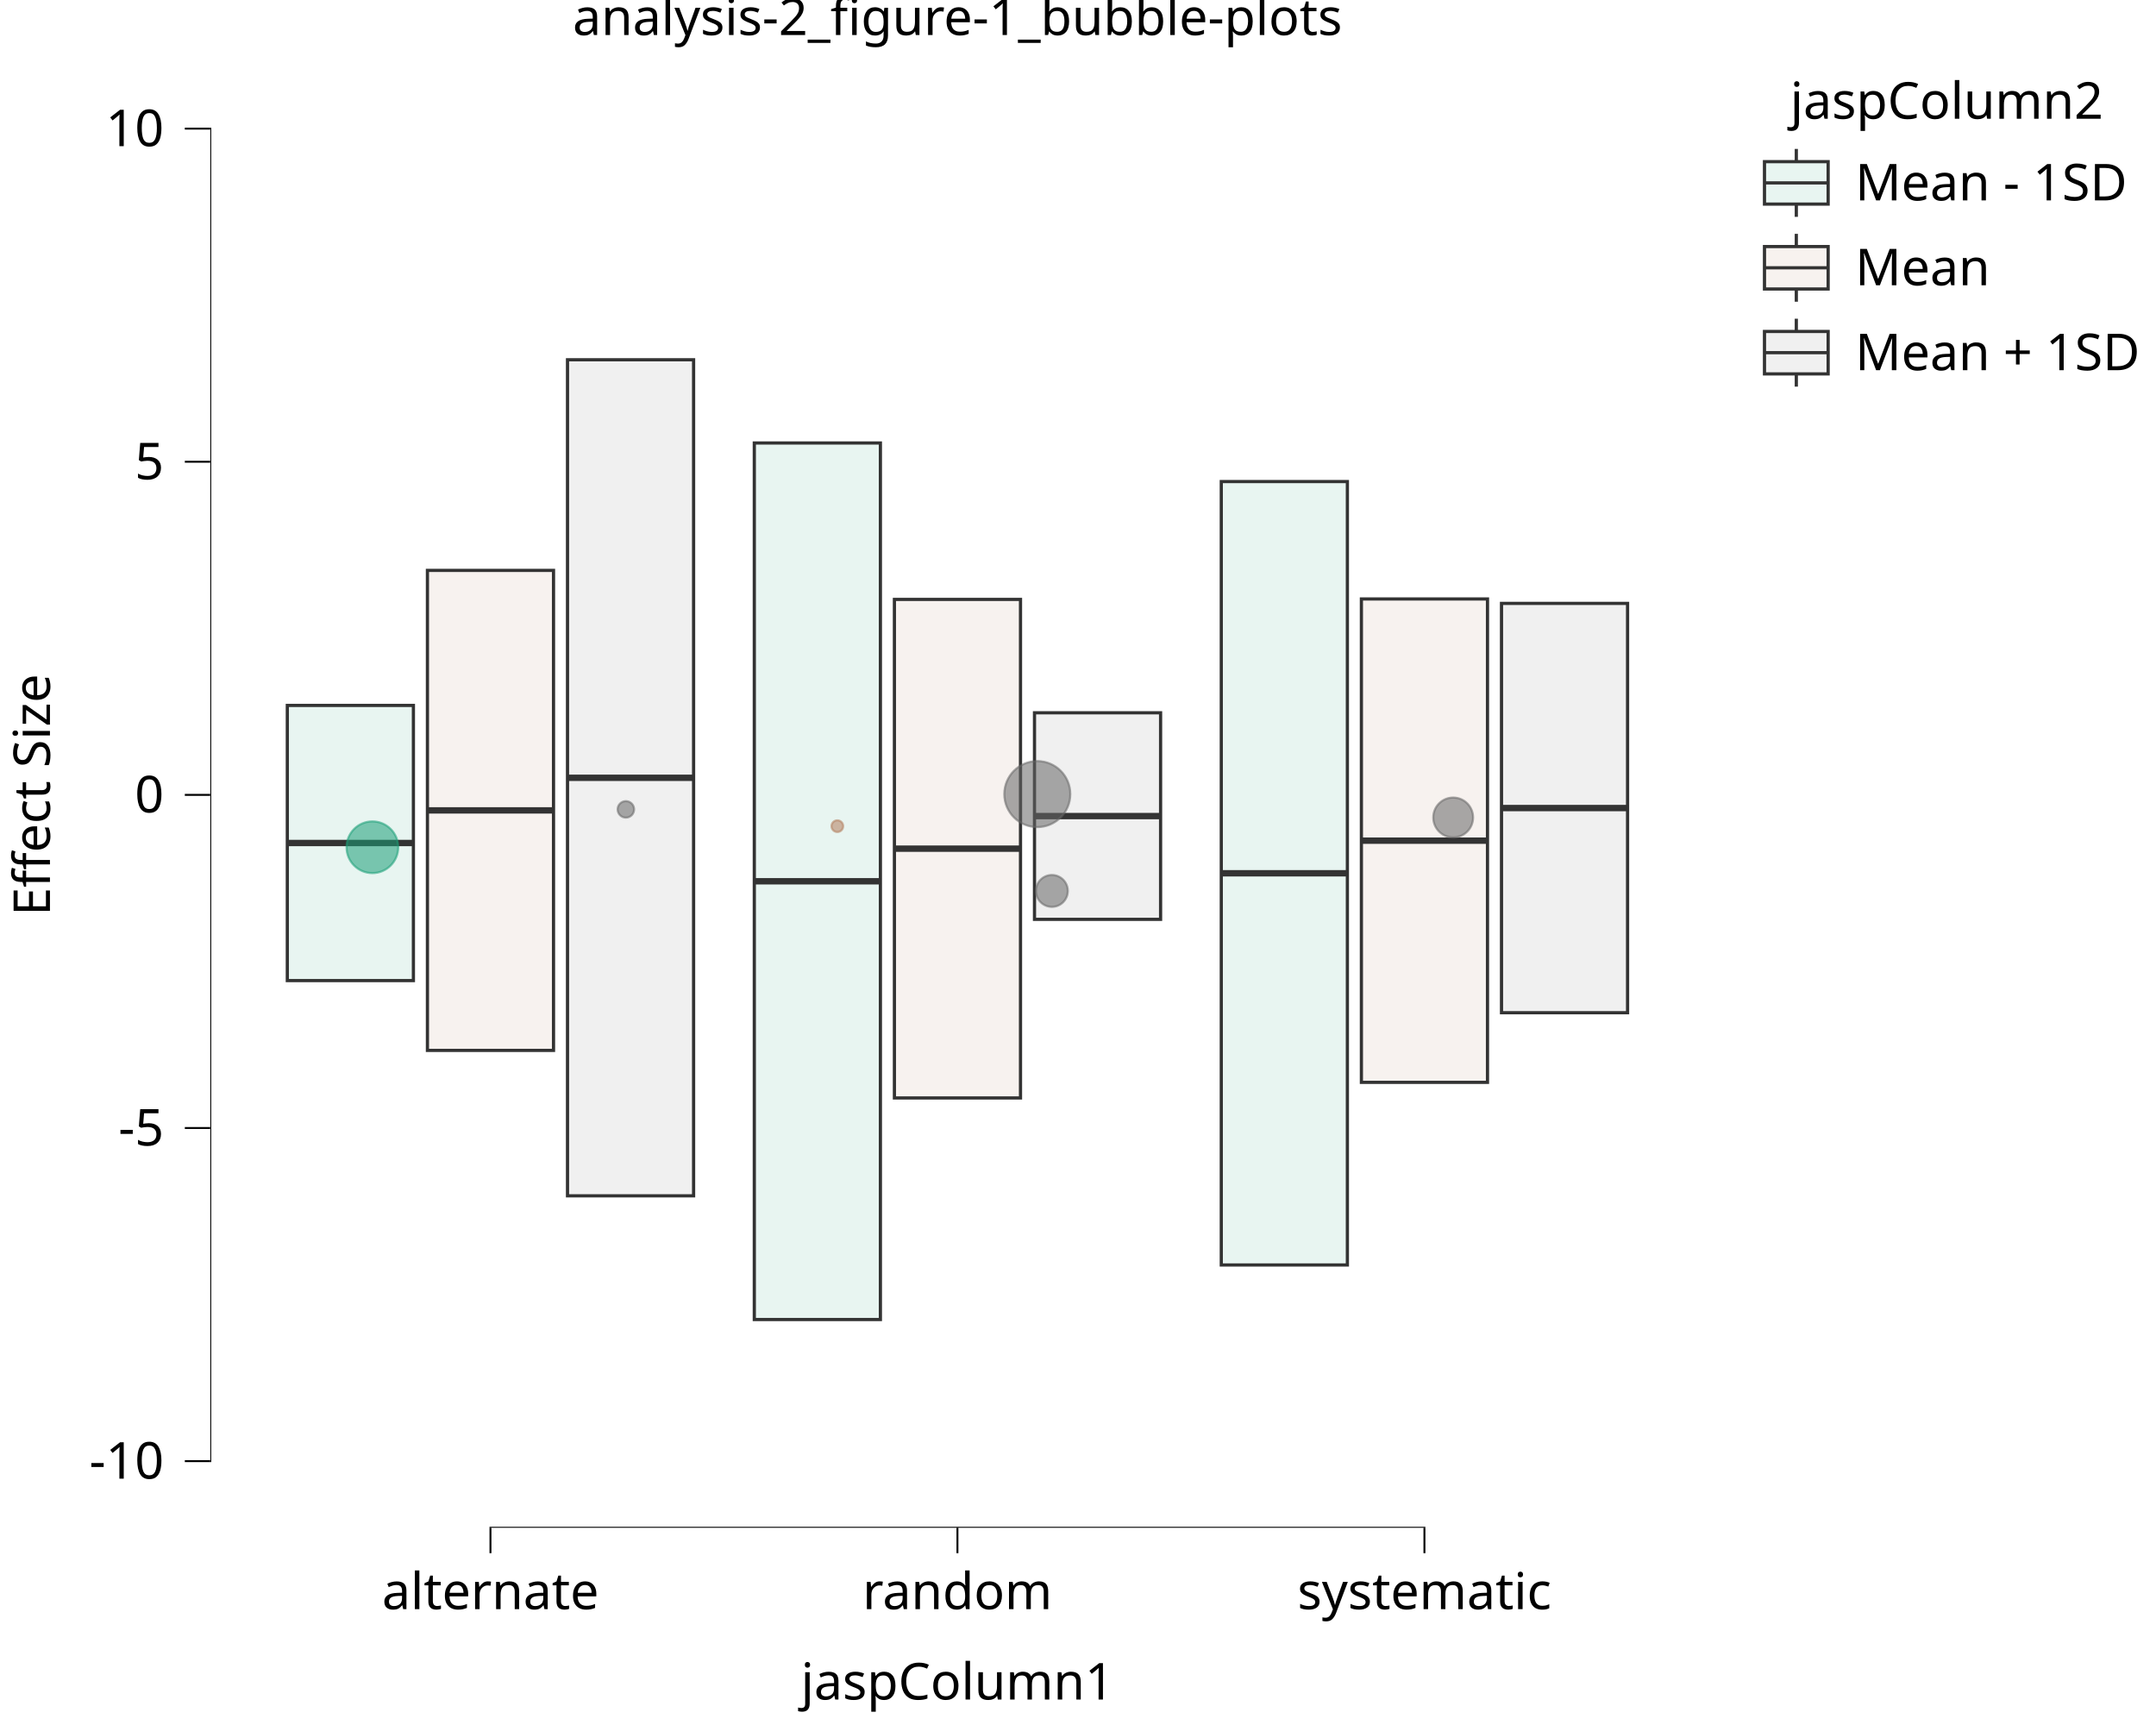
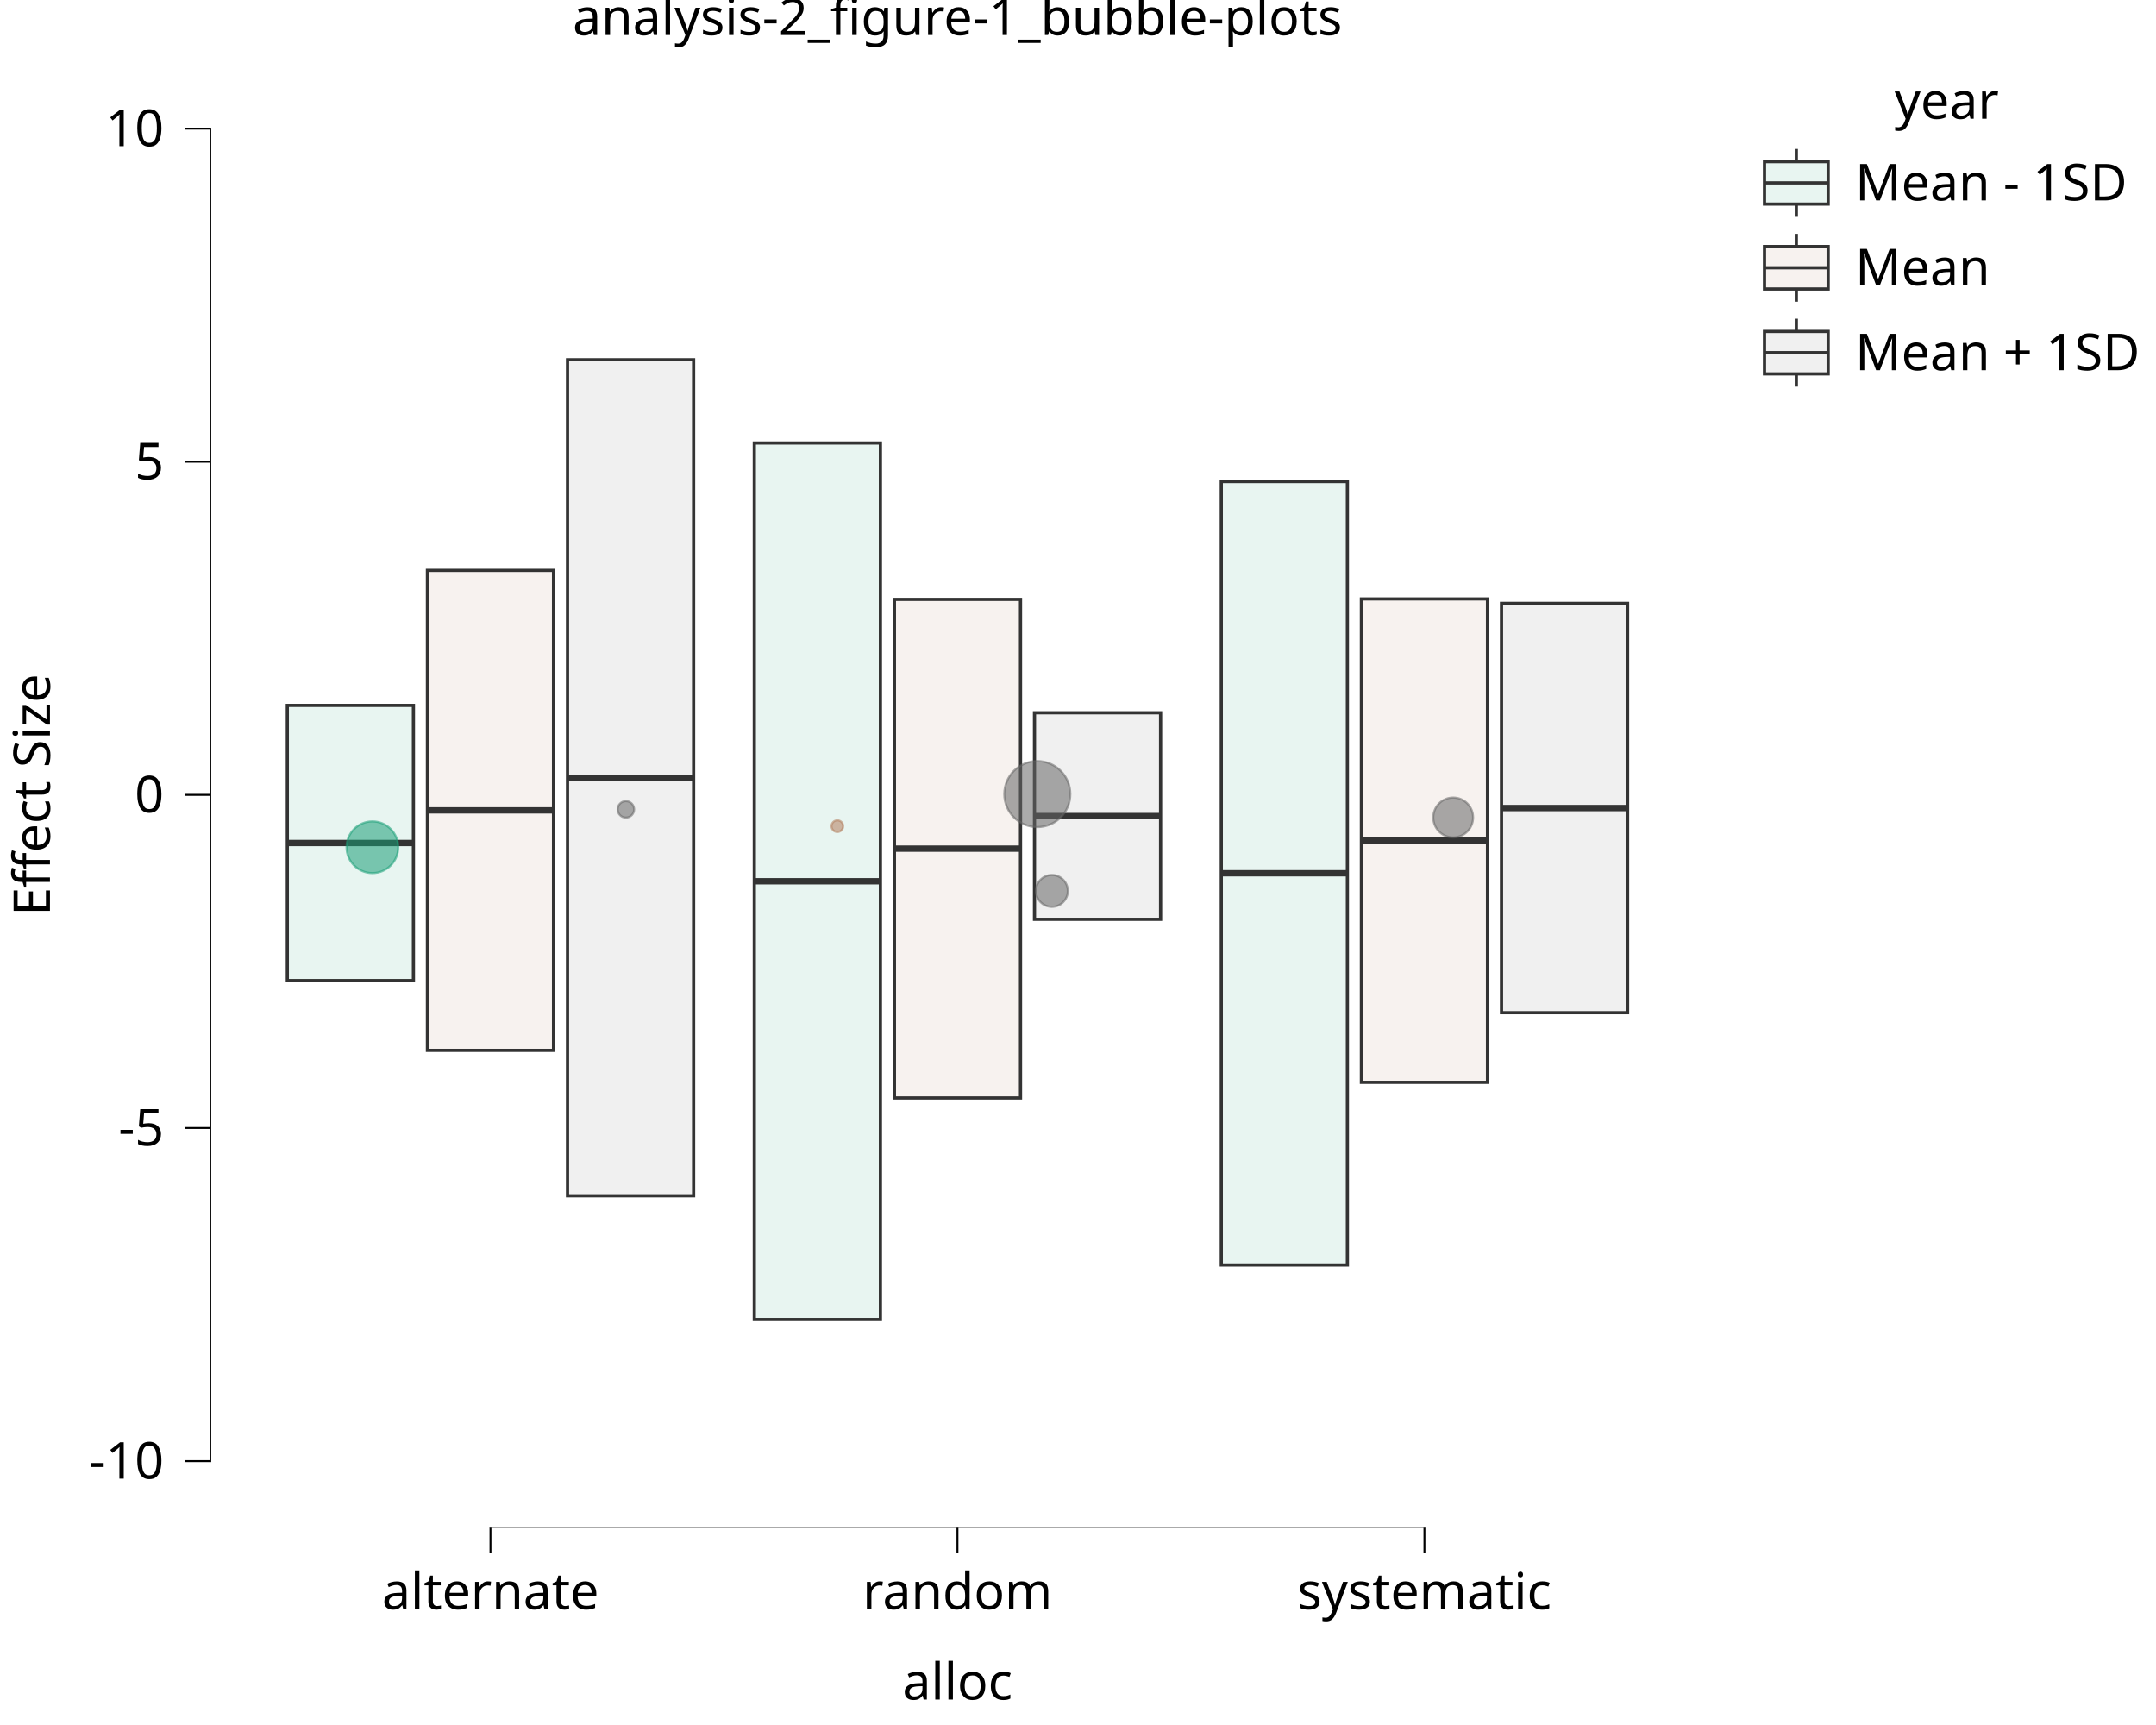
<svg xmlns="http://www.w3.org/2000/svg" class="svglite" data-engine-version="2.0" width="720.00pt" height="576.00pt" viewBox="0 0 720.00 576.00">
  <defs>
    <style type="text/css">
    .svglite line, .svglite polyline, .svglite polygon, .svglite path, .svglite rect, .svglite circle {
      fill: none;
      stroke: #000000;
      stroke-linecap: round;
      stroke-linejoin: round;
      stroke-miterlimit: 10.00;
    }
  </style>
  </defs>
  <rect width="100%" height="100%" style="stroke: none; fill: #FFFFFF;" />
  <defs>
    <clipPath id="cpMC4wMHw3MjAuMDB8MC4wMHw1NzYuMDA=">
      <rect x="0.00" y="0.00" width="720.00" height="576.00" />
    </clipPath>
  </defs>
  <g clip-path="url(#cpMC4wMHw3MjAuMDB8MC4wMHw1NzYuMDA=)">
    <rect x="0.00" y="0.00" width="720.00" height="576.00" style="stroke-width: 10.67; stroke: none;" />
  </g>
  <defs>
    <clipPath id="cpNzAuMjJ8NTY5LjI2fDIwLjcxfDUxMC4xNA==">
      <rect x="70.22" y="20.71" width="499.04" height="489.43" />
    </clipPath>
  </defs>
  <g clip-path="url(#cpNzAuMjJ8NTY5LjI2fDIwLjcxfDUxMC4xNA==)">
    <rect x="70.22" y="20.71" width="499.04" height="489.43" style="stroke-width: 10.67; stroke: none;" />
    <line x1="117.01" y1="235.55" x2="117.01" y2="235.55" style="stroke-width: 1.07; stroke: #333333; stroke-linecap: butt;" />
    <line x1="117.01" y1="327.43" x2="117.01" y2="327.43" style="stroke-width: 1.07; stroke: #333333; stroke-linecap: butt;" />
    <polygon points="95.95,235.55 95.95,327.43 138.06,327.43 138.06,235.55 95.95,235.55 " style="stroke-width: 1.07; stroke: #333333; stroke-linecap: butt; stroke-linejoin: miter; fill: #1B9E77; fill-opacity: 0.10;" />
    <line x1="95.95" y1="281.49" x2="138.06" y2="281.49" style="stroke-width: 2.13; stroke: #333333; stroke-linecap: butt; stroke-linejoin: miter;" />
    <line x1="163.79" y1="190.46" x2="163.79" y2="190.46" style="stroke-width: 1.07; stroke: #333333; stroke-linecap: butt;" />
    <line x1="163.79" y1="350.74" x2="163.79" y2="350.74" style="stroke-width: 1.07; stroke: #333333; stroke-linecap: butt;" />
    <polygon points="142.74,190.46 142.74,350.74 184.85,350.74 184.85,190.46 142.74,190.46 " style="stroke-width: 1.07; stroke: #333333; stroke-linecap: butt; stroke-linejoin: miter; fill: #B27D5D; fill-opacity: 0.10;" />
    <line x1="142.74" y1="270.60" x2="184.85" y2="270.60" style="stroke-width: 2.13; stroke: #333333; stroke-linecap: butt; stroke-linejoin: miter;" />
    <line x1="210.58" y1="120.13" x2="210.58" y2="120.13" style="stroke-width: 1.07; stroke: #333333; stroke-linecap: butt;" />
    <line x1="210.58" y1="399.30" x2="210.58" y2="399.30" style="stroke-width: 1.07; stroke: #333333; stroke-linecap: butt;" />
    <polygon points="189.52,120.13 189.52,399.30 231.63,399.30 231.63,120.13 189.52,120.13 " style="stroke-width: 1.07; stroke: #333333; stroke-linecap: butt; stroke-linejoin: miter; fill: #666666; fill-opacity: 0.10;" />
    <line x1="189.52" y1="259.72" x2="231.63" y2="259.72" style="stroke-width: 2.13; stroke: #333333; stroke-linecap: butt; stroke-linejoin: miter;" />
    <line x1="272.96" y1="147.92" x2="272.96" y2="147.92" style="stroke-width: 1.07; stroke: #333333; stroke-linecap: butt;" />
    <line x1="272.96" y1="440.61" x2="272.96" y2="440.61" style="stroke-width: 1.07; stroke: #333333; stroke-linecap: butt;" />
    <polygon points="251.90,147.92 251.90,440.61 294.01,440.61 294.01,147.92 251.90,147.92 " style="stroke-width: 1.07; stroke: #333333; stroke-linecap: butt; stroke-linejoin: miter; fill: #1B9E77; fill-opacity: 0.10;" />
    <line x1="251.90" y1="294.27" x2="294.01" y2="294.27" style="stroke-width: 2.13; stroke: #333333; stroke-linecap: butt; stroke-linejoin: miter;" />
    <line x1="319.74" y1="200.15" x2="319.74" y2="200.15" style="stroke-width: 1.07; stroke: #333333; stroke-linecap: butt;" />
    <line x1="319.74" y1="366.62" x2="319.74" y2="366.62" style="stroke-width: 1.07; stroke: #333333; stroke-linecap: butt;" />
    <polygon points="298.69,200.15 298.69,366.62 340.80,366.62 340.80,200.15 298.69,200.15 " style="stroke-width: 1.07; stroke: #333333; stroke-linecap: butt; stroke-linejoin: miter; fill: #B27D5D; fill-opacity: 0.10;" />
    <line x1="298.69" y1="283.38" x2="340.80" y2="283.38" style="stroke-width: 2.13; stroke: #333333; stroke-linecap: butt; stroke-linejoin: miter;" />
    <line x1="366.53" y1="238.01" x2="366.53" y2="238.01" style="stroke-width: 1.07; stroke: #333333; stroke-linecap: butt;" />
    <line x1="366.53" y1="306.98" x2="366.53" y2="306.98" style="stroke-width: 1.07; stroke: #333333; stroke-linecap: butt;" />
    <polygon points="345.47,238.01 345.47,306.98 387.58,306.98 387.58,238.01 345.47,238.01 " style="stroke-width: 1.07; stroke: #333333; stroke-linecap: butt; stroke-linejoin: miter; fill: #666666; fill-opacity: 0.10;" />
    <line x1="345.47" y1="272.50" x2="387.58" y2="272.50" style="stroke-width: 2.13; stroke: #333333; stroke-linecap: butt; stroke-linejoin: miter;" />
    <line x1="428.91" y1="160.80" x2="428.91" y2="160.80" style="stroke-width: 1.07; stroke: #333333; stroke-linecap: butt;" />
    <line x1="428.91" y1="422.39" x2="428.91" y2="422.39" style="stroke-width: 1.07; stroke: #333333; stroke-linecap: butt;" />
    <polygon points="407.85,160.80 407.85,422.39 449.96,422.39 449.96,160.80 407.85,160.80 " style="stroke-width: 1.07; stroke: #333333; stroke-linecap: butt; stroke-linejoin: miter; fill: #1B9E77; fill-opacity: 0.10;" />
    <line x1="407.85" y1="291.60" x2="449.96" y2="291.60" style="stroke-width: 2.13; stroke: #333333; stroke-linecap: butt; stroke-linejoin: miter;" />
    <line x1="475.69" y1="200.00" x2="475.69" y2="200.00" style="stroke-width: 1.07; stroke: #333333; stroke-linecap: butt;" />
    <line x1="475.69" y1="361.41" x2="475.69" y2="361.41" style="stroke-width: 1.07; stroke: #333333; stroke-linecap: butt;" />
    <polygon points="454.64,200.00 454.64,361.41 496.75,361.41 496.75,200.00 454.64,200.00 " style="stroke-width: 1.07; stroke: #333333; stroke-linecap: butt; stroke-linejoin: miter; fill: #B27D5D; fill-opacity: 0.10;" />
    <line x1="454.64" y1="280.71" x2="496.75" y2="280.71" style="stroke-width: 2.13; stroke: #333333; stroke-linecap: butt; stroke-linejoin: miter;" />
    <line x1="522.48" y1="201.48" x2="522.48" y2="201.48" style="stroke-width: 1.07; stroke: #333333; stroke-linecap: butt;" />
    <line x1="522.48" y1="338.16" x2="522.48" y2="338.16" style="stroke-width: 1.07; stroke: #333333; stroke-linecap: butt;" />
    <polygon points="501.43,201.48 501.43,338.16 543.53,338.16 543.53,201.48 501.43,201.48 " style="stroke-width: 1.07; stroke: #333333; stroke-linecap: butt; stroke-linejoin: miter; fill: #666666; fill-opacity: 0.10;" />
    <line x1="501.43" y1="269.82" x2="543.53" y2="269.82" style="stroke-width: 2.13; stroke: #333333; stroke-linecap: butt; stroke-linejoin: miter;" />
    <circle cx="351.28" cy="297.49" r="5.32" style="stroke-width: 0.71; stroke: #666666; stroke-opacity: 0.55; fill: #666666; fill-opacity: 0.55;" />
    <circle cx="209.01" cy="270.26" r="2.75" style="stroke-width: 0.71; stroke: #666666; stroke-opacity: 0.55; fill: #666666; fill-opacity: 0.55;" />
    <circle cx="124.36" cy="282.91" r="8.63" style="stroke-width: 0.71; stroke: #1B9E77; stroke-opacity: 0.55; fill: #1B9E77; fill-opacity: 0.55;" />
    <circle cx="346.41" cy="265.16" r="11.02" style="stroke-width: 0.71; stroke: #666666; stroke-opacity: 0.55; fill: #666666; fill-opacity: 0.55;" />
    <circle cx="279.63" cy="275.87" r="1.95" style="stroke-width: 0.71; stroke: #B27D5D; stroke-opacity: 0.55; fill: #B27D5D; fill-opacity: 0.55;" />
    <circle cx="485.29" cy="272.97" r="6.65" style="stroke-width: 0.71; stroke: #666666; stroke-opacity: 0.55; fill: #666666; fill-opacity: 0.55;" />
    <line x1="163.47" y1="510.14" x2="476.01" y2="510.14" style="stroke-width: 0.64; stroke-linecap: butt;" />
    <line x1="70.22" y1="488.21" x2="70.22" y2="42.64" style="stroke-width: 0.64; stroke-linecap: butt;" />
    <rect x="70.22" y="20.71" width="499.04" height="489.43" style="stroke-width: 0.00; stroke: none;" />
  </g>
  <g clip-path="url(#cpMC4wMHw3MjAuMDB8MC4wMHw1NzYuMDA=)">
    <polyline points="70.22,510.14 70.22,20.71 " style="stroke-width: 0.00; stroke: none; stroke-linecap: butt;" />
    <text x="54.74" y="493.74" text-anchor="end" style="font-size: 17.00px; font-family: sans;" textLength="24.57px" lengthAdjust="spacingAndGlyphs">-10</text>
    <text x="54.74" y="382.51" text-anchor="end" style="font-size: 17.00px; font-family: sans;" textLength="15.12px" lengthAdjust="spacingAndGlyphs">-5</text>
    <text x="54.74" y="271.27" text-anchor="end" style="font-size: 17.00px; font-family: sans;" textLength="9.46px" lengthAdjust="spacingAndGlyphs">0</text>
    <text x="54.74" y="160.04" text-anchor="end" style="font-size: 17.00px; font-family: sans;" textLength="9.46px" lengthAdjust="spacingAndGlyphs">5</text>
    <text x="54.74" y="48.80" text-anchor="end" style="font-size: 17.00px; font-family: sans;" textLength="18.91px" lengthAdjust="spacingAndGlyphs">10</text>
    <polyline points="61.72,487.89 70.22,487.89 " style="stroke-width: 0.64; stroke-linecap: butt;" />
    <polyline points="61.72,376.66 70.22,376.66 " style="stroke-width: 0.64; stroke-linecap: butt;" />
    <polyline points="61.72,265.42 70.22,265.42 " style="stroke-width: 0.64; stroke-linecap: butt;" />
    <polyline points="61.72,154.19 70.22,154.19 " style="stroke-width: 0.64; stroke-linecap: butt;" />
    <polyline points="61.72,42.95 70.22,42.95 " style="stroke-width: 0.64; stroke-linecap: butt;" />
    <polyline points="70.22,510.14 569.26,510.14 " style="stroke-width: 0.00; stroke: none; stroke-linecap: butt;" />
    <polyline points="163.79,518.64 163.79,510.14 " style="stroke-width: 0.64; stroke-linecap: butt;" />
    <polyline points="319.74,518.64 319.74,510.14 " style="stroke-width: 0.64; stroke-linecap: butt;" />
    <polyline points="475.69,518.64 475.69,510.14 " style="stroke-width: 0.64; stroke-linecap: butt;" />
    <text x="163.79" y="537.32" text-anchor="middle" style="font-size: 17.00px; font-family: sans;" textLength="66.16px" lengthAdjust="spacingAndGlyphs">alternate</text>
    <text x="319.74" y="537.32" text-anchor="middle" style="font-size: 17.00px; font-family: sans;" textLength="57.65px" lengthAdjust="spacingAndGlyphs">random</text>
    <text x="475.69" y="537.32" text-anchor="middle" style="font-size: 17.00px; font-family: sans;" textLength="80.33px" lengthAdjust="spacingAndGlyphs">systematic</text>
-     <text x="319.74" y="567.49" text-anchor="middle" style="font-size: 17.00px; font-family: sans;" textLength="99.24px" lengthAdjust="spacingAndGlyphs">jaspColumn1</text>
+     <text x="319.74" y="567.49" text-anchor="middle" style="font-size: 17.00px; font-family: sans;" textLength="34.97px" lengthAdjust="spacingAndGlyphs">alloc</text>
    <text transform="translate(16.68,265.42) rotate(-90)" text-anchor="middle" style="font-size: 17.00px; font-family: sans;" textLength="81.27px" lengthAdjust="spacingAndGlyphs">Effect Size</text>
    <rect x="580.22" y="20.71" width="139.78" height="116.71" style="stroke-width: 0.75; stroke: none;" />
    <rect x="580.22" y="20.71" width="139.78" height="116.71" style="stroke-width: 10.67; stroke: none;" />
-     <text x="650.11" y="39.65" text-anchor="middle" style="font-size: 17.00px; font-family: sans;" textLength="99.24px" lengthAdjust="spacingAndGlyphs">jaspColumn2</text>
+     <text x="650.11" y="39.65" text-anchor="middle" style="font-size: 17.00px; font-family: sans;" textLength="33.08px" lengthAdjust="spacingAndGlyphs">year</text>
    <rect x="585.70" y="46.90" width="28.35" height="28.35" style="stroke-width: 10.67; stroke: none;" />
    <polyline points="599.88,72.41 599.88,68.16 " style="stroke-width: 1.07; stroke: #333333; stroke-linecap: butt; stroke-linejoin: miter;" />
    <polyline points="599.88,53.98 599.88,49.73 " style="stroke-width: 1.07; stroke: #333333; stroke-linecap: butt; stroke-linejoin: miter;" />
    <rect x="589.25" y="53.98" width="21.26" height="14.17" style="stroke-width: 1.07; stroke: #333333; stroke-linecap: butt; stroke-linejoin: miter; fill: #1B9E77; fill-opacity: 0.10;" />
    <polyline points="589.25,61.07 610.51,61.07 " style="stroke-width: 1.07; stroke: #333333; stroke-linecap: butt; stroke-linejoin: miter;" />
    <polyline points="599.88,72.41 599.88,72.41 " style="stroke-width: 1.07; stroke: #333333; stroke-linecap: butt; stroke-linejoin: miter;" />
    <polyline points="599.88,49.73 599.88,49.73 " style="stroke-width: 1.07; stroke: #333333; stroke-linecap: butt; stroke-linejoin: miter;" />
    <rect x="585.70" y="75.24" width="28.35" height="28.35" style="stroke-width: 10.67; stroke: none;" />
    <polyline points="599.88,100.75 599.88,96.50 " style="stroke-width: 1.07; stroke: #333333; stroke-linecap: butt; stroke-linejoin: miter;" />
    <polyline points="599.88,82.33 599.88,78.08 " style="stroke-width: 1.07; stroke: #333333; stroke-linecap: butt; stroke-linejoin: miter;" />
    <rect x="589.25" y="82.33" width="21.26" height="14.17" style="stroke-width: 1.07; stroke: #333333; stroke-linecap: butt; stroke-linejoin: miter; fill: #B27D5D; fill-opacity: 0.10;" />
    <polyline points="589.25,89.42 610.51,89.42 " style="stroke-width: 1.07; stroke: #333333; stroke-linecap: butt; stroke-linejoin: miter;" />
    <polyline points="599.88,100.75 599.88,100.75 " style="stroke-width: 1.07; stroke: #333333; stroke-linecap: butt; stroke-linejoin: miter;" />
    <polyline points="599.88,78.08 599.88,78.08 " style="stroke-width: 1.07; stroke: #333333; stroke-linecap: butt; stroke-linejoin: miter;" />
    <rect x="585.70" y="103.59" width="28.35" height="28.35" style="stroke-width: 10.67; stroke: none;" />
    <polyline points="599.88,129.10 599.88,124.85 " style="stroke-width: 1.07; stroke: #333333; stroke-linecap: butt; stroke-linejoin: miter;" />
    <polyline points="599.88,110.68 599.88,106.42 " style="stroke-width: 1.07; stroke: #333333; stroke-linecap: butt; stroke-linejoin: miter;" />
    <rect x="589.25" y="110.68" width="21.26" height="14.17" style="stroke-width: 1.07; stroke: #333333; stroke-linecap: butt; stroke-linejoin: miter; fill: #666666; fill-opacity: 0.10;" />
    <polyline points="589.25,117.76 610.51,117.76 " style="stroke-width: 1.07; stroke: #333333; stroke-linecap: butt; stroke-linejoin: miter;" />
    <polyline points="599.88,129.10 599.88,129.10 " style="stroke-width: 1.07; stroke: #333333; stroke-linecap: butt; stroke-linejoin: miter;" />
    <polyline points="599.88,106.42 599.88,106.42 " style="stroke-width: 1.07; stroke: #333333; stroke-linecap: butt; stroke-linejoin: miter;" />
    <text x="619.53" y="66.92" style="font-size: 17.00px; font-family: sans;" textLength="90.72px" lengthAdjust="spacingAndGlyphs">Mean - 1SD</text>
    <text x="619.53" y="95.26" style="font-size: 17.00px; font-family: sans;" textLength="42.53px" lengthAdjust="spacingAndGlyphs">Mean</text>
    <text x="619.53" y="123.61" style="font-size: 17.00px; font-family: sans;" textLength="94.99px" lengthAdjust="spacingAndGlyphs">Mean + 1SD</text>
    <text x="319.74" y="11.70" text-anchor="middle" style="font-size: 17.00px; font-family: sans;" textLength="245.73px" lengthAdjust="spacingAndGlyphs">analysis-2_figure-1_bubble-plots</text>
  </g>
</svg>
